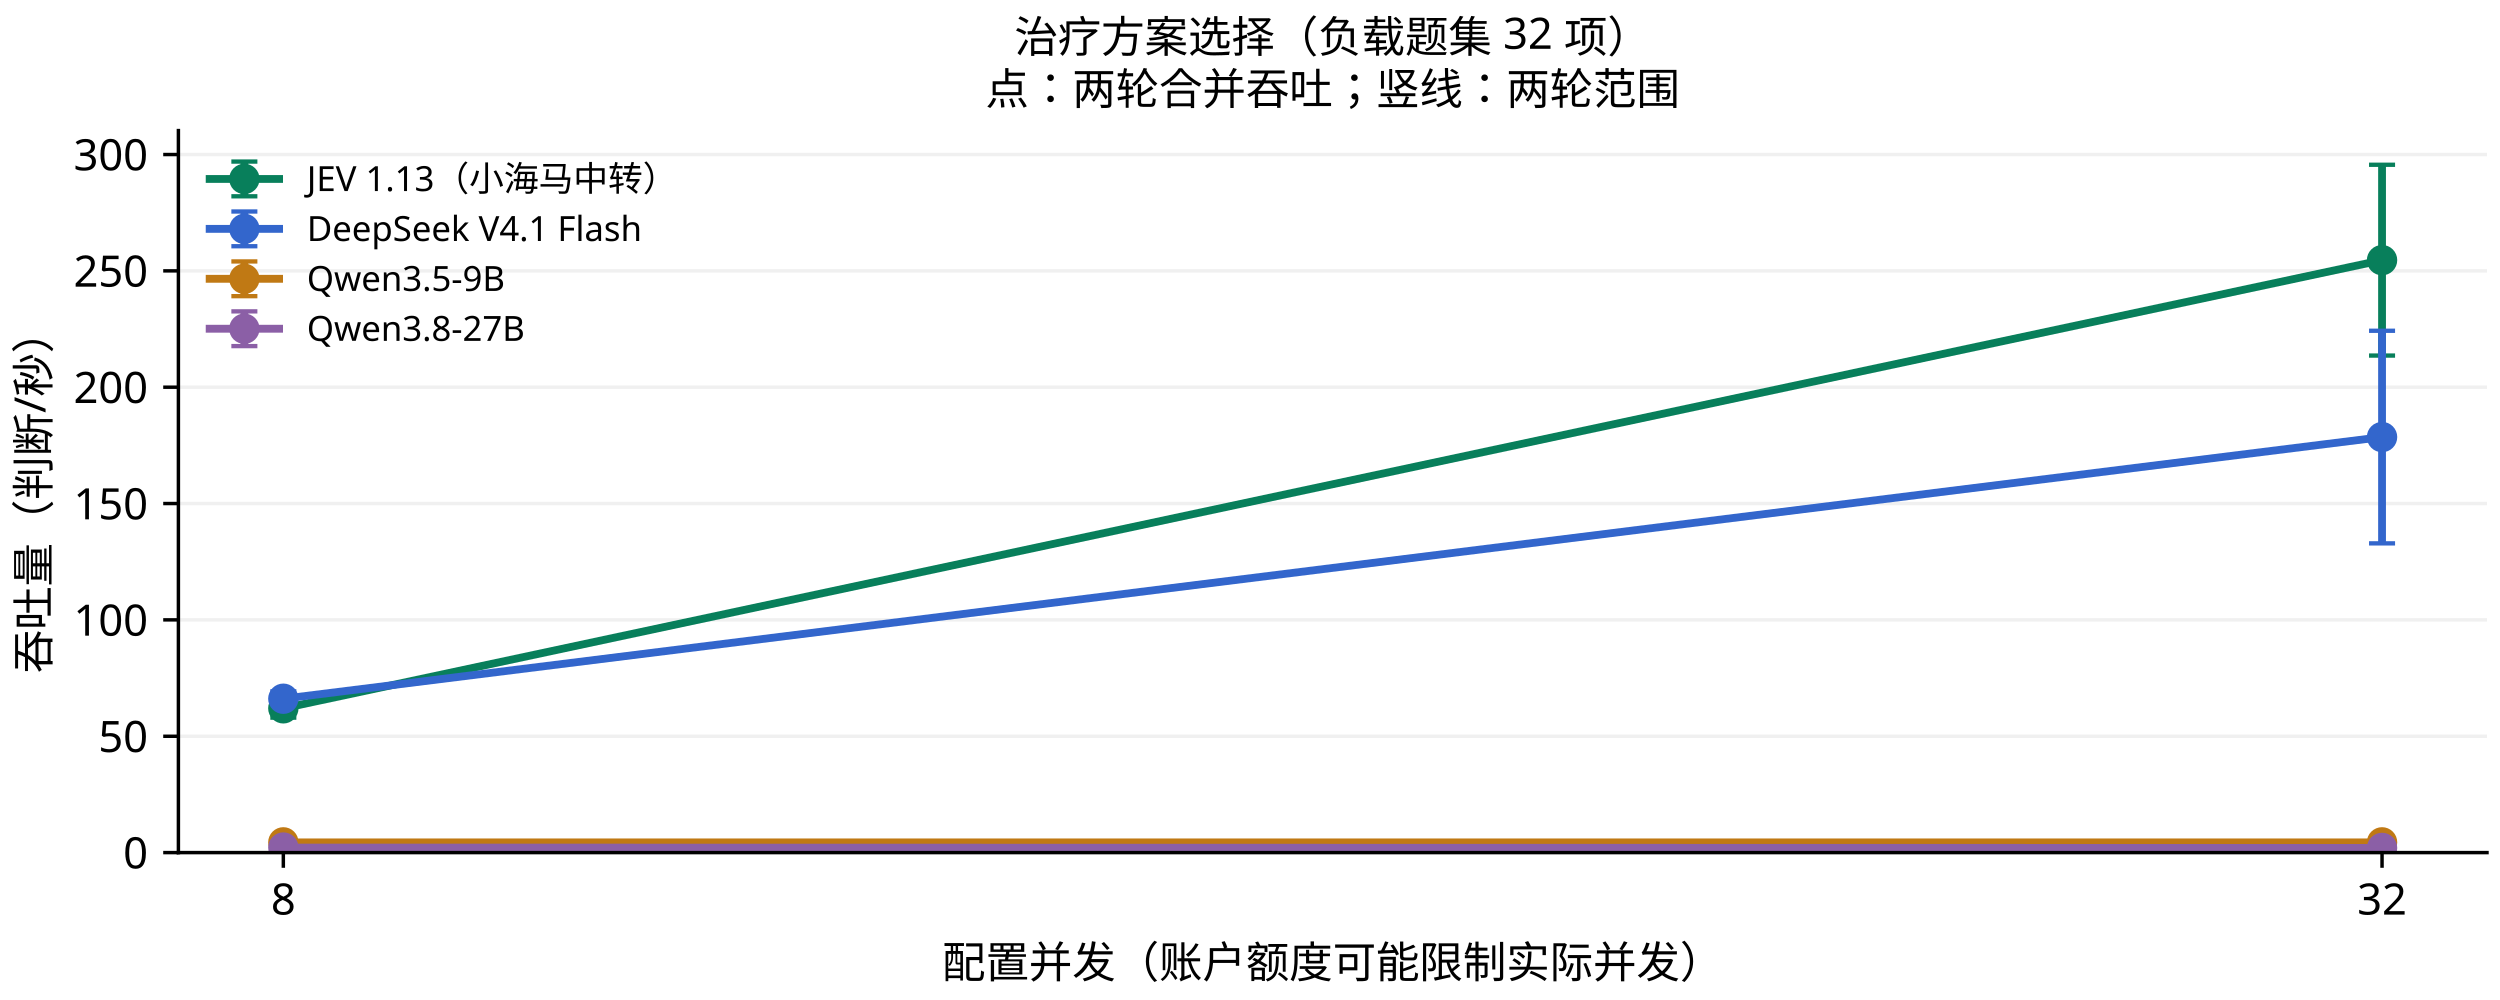
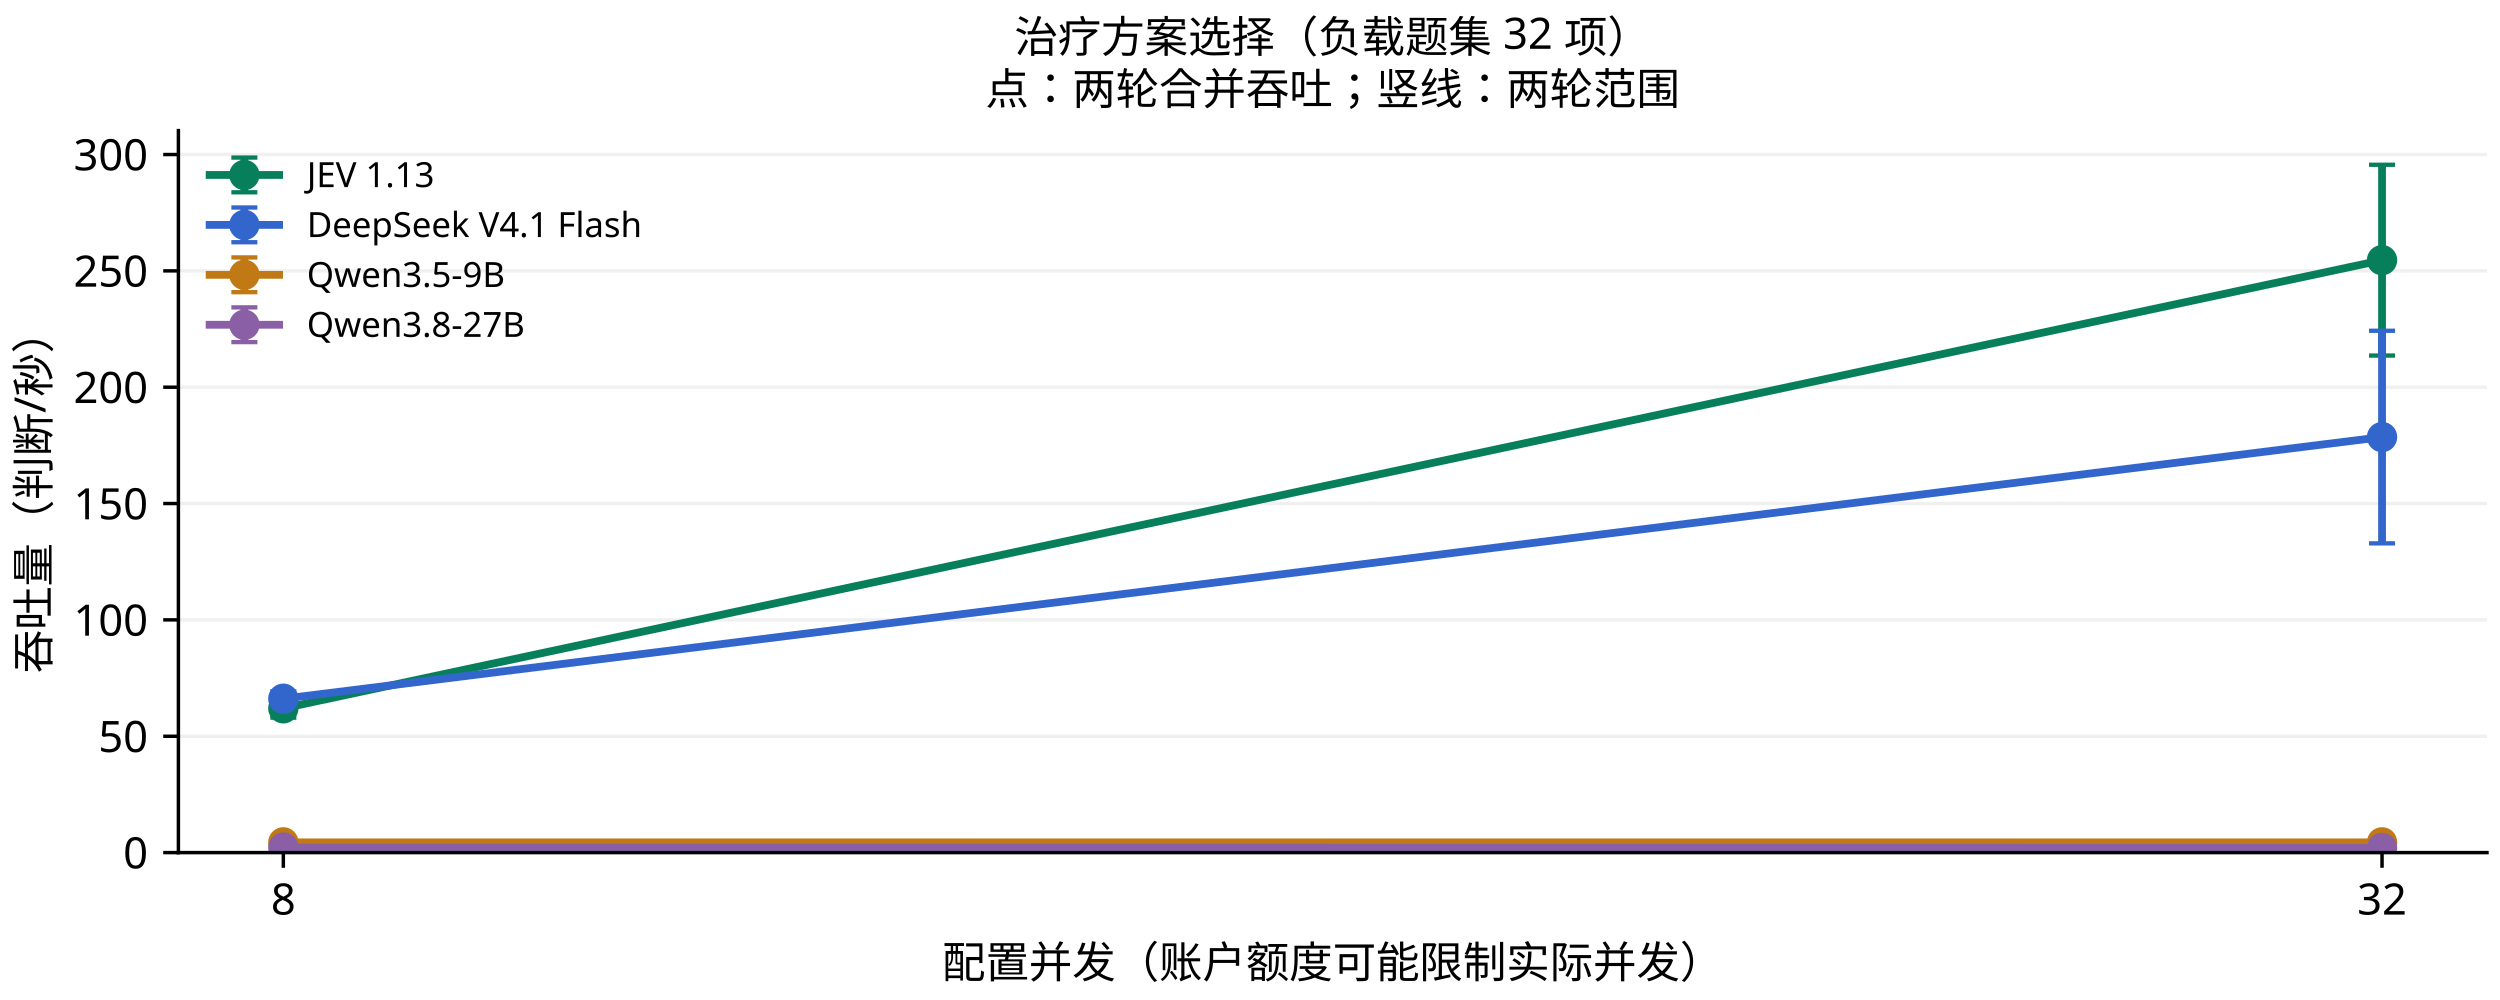
<svg xmlns="http://www.w3.org/2000/svg" xmlns:xlink="http://www.w3.org/1999/xlink" width="576pt" height="230.4pt" viewBox="0 0 576 230.4" version="1.1">
  <defs>
    <style type="text/css">*{stroke-linejoin: round; stroke-linecap: butt}</style>
  </defs>
  <g id="figure_1">
    <g id="patch_1">
      <path d="M 0 230.4 L 576 230.4 L 576 0 L 0 0 z " style="fill: #ffffff" />
    </g>
    <g id="axes_1">
      <g id="patch_2">
        <path d="M 41.103 196.439 L 573 196.439 L 573 30.086 L 41.103 30.086 z " style="fill: #ffffff" />
      </g>
      <g id="matplotlib.axis_1">
        <g id="xtick_1">
          <g id="line2d_1">
            <defs>
-               <path id="md1e9eb2f94" d="M 0 0 L 0 3.5 " style="stroke: #000000; stroke-width: 0.8" />
+               <path id="m50661c3991" d="M 0 0 L 0 3.5 " style="stroke: #000000; stroke-width: 0.8" />
            </defs>
            <g>
-               <use xlink:href="#md1e9eb2f94" x="65.28" y="196.439" style="stroke: #000000; stroke-width: 0.8" />
+               <use xlink:href="#m50661c3991" x="65.28" y="196.439" style="stroke: #000000; stroke-width: 0.8" />
            </g>
          </g>
          <g id="text_1">
            <text style="font-size: 10px; font-family: 'Arial Unicode MS'; text-anchor: middle" x="65.28" y="210.719" transform="rotate(-0 65.28047 210.7189)">8</text>
          </g>
        </g>
        <g id="xtick_2">
          <g id="line2d_2">
            <g>
-               <use xlink:href="#md1e9eb2f94" x="548.823" y="196.439" style="stroke: #000000; stroke-width: 0.8" />
+               <use xlink:href="#m50661c3991" x="548.823" y="196.439" style="stroke: #000000; stroke-width: 0.8" />
            </g>
          </g>
          <g id="text_2">
            <text style="font-size: 10px; font-family: 'Arial Unicode MS'; text-anchor: middle" x="548.823" y="210.719" transform="rotate(-0 548.8227 210.7189)">32</text>
          </g>
        </g>
        <g id="text_3">
          <text style="font-size: 10px; font-family: 'Arial Unicode MS'; text-anchor: middle" x="307.052" y="225.3" transform="rotate(-0 307.0516 225.2998)">配置并发（账户额度可能限制实际并发）</text>
        </g>
      </g>
      <g id="matplotlib.axis_2">
        <g id="ytick_1">
          <g id="line2d_3">
-             <path d="M 41.103 196.439 L 573 196.439 " clip-path="url(#p4b8b1e4b14)" style="fill: none; stroke: #b0b0b0; stroke-opacity: 0.18; stroke-width: 0.8; stroke-linecap: square" />
+             <path d="M 41.103 196.439 L 573 196.439 " clip-path="url(#p57984e5163)" style="fill: none; stroke: #b0b0b0; stroke-opacity: 0.18; stroke-width: 0.8; stroke-linecap: square" />
          </g>
          <g id="line2d_4">
            <defs>
-               <path id="ma37ff8a200" d="M 0 0 L -3.5 0 " style="stroke: #000000; stroke-width: 0.8" />
+               <path id="mbdcd1e9742" d="M 0 0 L -3.5 0 " style="stroke: #000000; stroke-width: 0.8" />
            </defs>
            <g>
-               <use xlink:href="#ma37ff8a200" x="41.103" y="196.439" style="stroke: #000000; stroke-width: 0.8" />
+               <use xlink:href="#mbdcd1e9742" x="41.103" y="196.439" style="stroke: #000000; stroke-width: 0.8" />
            </g>
          </g>
          <g id="text_4">
            <text style="font-size: 10px; font-family: 'Arial Unicode MS'; text-anchor: end" x="34.103" y="200.079" transform="rotate(-0 34.10336 200.0788)">0</text>
          </g>
        </g>
        <g id="ytick_2">
          <g id="line2d_5">
-             <path d="M 41.103 169.632 L 573 169.632 " clip-path="url(#p4b8b1e4b14)" style="fill: none; stroke: #b0b0b0; stroke-opacity: 0.18; stroke-width: 0.8; stroke-linecap: square" />
+             <path d="M 41.103 169.632 L 573 169.632 " clip-path="url(#p57984e5163)" style="fill: none; stroke: #b0b0b0; stroke-opacity: 0.18; stroke-width: 0.8; stroke-linecap: square" />
          </g>
          <g id="line2d_6">
            <g>
-               <use xlink:href="#ma37ff8a200" x="41.103" y="169.632" style="stroke: #000000; stroke-width: 0.8" />
+               <use xlink:href="#mbdcd1e9742" x="41.103" y="169.632" style="stroke: #000000; stroke-width: 0.8" />
            </g>
          </g>
          <g id="text_5">
            <text style="font-size: 10px; font-family: 'Arial Unicode MS'; text-anchor: end" x="34.103" y="173.272" transform="rotate(-0 34.10336 173.2721)">50</text>
          </g>
        </g>
        <g id="ytick_3">
          <g id="line2d_7">
-             <path d="M 41.103 142.825 L 573 142.825 " clip-path="url(#p4b8b1e4b14)" style="fill: none; stroke: #b0b0b0; stroke-opacity: 0.18; stroke-width: 0.8; stroke-linecap: square" />
+             <path d="M 41.103 142.825 L 573 142.825 " clip-path="url(#p57984e5163)" style="fill: none; stroke: #b0b0b0; stroke-opacity: 0.18; stroke-width: 0.8; stroke-linecap: square" />
          </g>
          <g id="line2d_8">
            <g>
-               <use xlink:href="#ma37ff8a200" x="41.103" y="142.825" style="stroke: #000000; stroke-width: 0.8" />
+               <use xlink:href="#mbdcd1e9742" x="41.103" y="142.825" style="stroke: #000000; stroke-width: 0.8" />
            </g>
          </g>
          <g id="text_6">
            <text style="font-size: 10px; font-family: 'Arial Unicode MS'; text-anchor: end" x="34.103" y="146.465" transform="rotate(-0 34.10336 146.4654)">100</text>
          </g>
        </g>
        <g id="ytick_4">
          <g id="line2d_9">
-             <path d="M 41.103 116.019 L 573 116.019 " clip-path="url(#p4b8b1e4b14)" style="fill: none; stroke: #b0b0b0; stroke-opacity: 0.18; stroke-width: 0.8; stroke-linecap: square" />
+             <path d="M 41.103 116.019 L 573 116.019 " clip-path="url(#p57984e5163)" style="fill: none; stroke: #b0b0b0; stroke-opacity: 0.18; stroke-width: 0.8; stroke-linecap: square" />
          </g>
          <g id="line2d_10">
            <g>
-               <use xlink:href="#ma37ff8a200" x="41.103" y="116.019" style="stroke: #000000; stroke-width: 0.8" />
+               <use xlink:href="#mbdcd1e9742" x="41.103" y="116.019" style="stroke: #000000; stroke-width: 0.8" />
            </g>
          </g>
          <g id="text_7">
            <text style="font-size: 10px; font-family: 'Arial Unicode MS'; text-anchor: end" x="34.103" y="119.659" transform="rotate(-0 34.10336 119.6586)">150</text>
          </g>
        </g>
        <g id="ytick_5">
          <g id="line2d_11">
-             <path d="M 41.103 89.212 L 573 89.212 " clip-path="url(#p4b8b1e4b14)" style="fill: none; stroke: #b0b0b0; stroke-opacity: 0.18; stroke-width: 0.8; stroke-linecap: square" />
+             <path d="M 41.103 89.212 L 573 89.212 " clip-path="url(#p57984e5163)" style="fill: none; stroke: #b0b0b0; stroke-opacity: 0.18; stroke-width: 0.8; stroke-linecap: square" />
          </g>
          <g id="line2d_12">
            <g>
-               <use xlink:href="#ma37ff8a200" x="41.103" y="89.212" style="stroke: #000000; stroke-width: 0.8" />
+               <use xlink:href="#mbdcd1e9742" x="41.103" y="89.212" style="stroke: #000000; stroke-width: 0.8" />
            </g>
          </g>
          <g id="text_8">
            <text style="font-size: 10px; font-family: 'Arial Unicode MS'; text-anchor: end" x="34.103" y="92.852" transform="rotate(-0 34.10336 92.85194)">200</text>
          </g>
        </g>
        <g id="ytick_6">
          <g id="line2d_13">
-             <path d="M 41.103 62.405 L 573 62.405 " clip-path="url(#p4b8b1e4b14)" style="fill: none; stroke: #b0b0b0; stroke-opacity: 0.18; stroke-width: 0.8; stroke-linecap: square" />
+             <path d="M 41.103 62.405 L 573 62.405 " clip-path="url(#p57984e5163)" style="fill: none; stroke: #b0b0b0; stroke-opacity: 0.18; stroke-width: 0.8; stroke-linecap: square" />
          </g>
          <g id="line2d_14">
            <g>
-               <use xlink:href="#ma37ff8a200" x="41.103" y="62.405" style="stroke: #000000; stroke-width: 0.8" />
+               <use xlink:href="#mbdcd1e9742" x="41.103" y="62.405" style="stroke: #000000; stroke-width: 0.8" />
            </g>
          </g>
          <g id="text_9">
            <text style="font-size: 10px; font-family: 'Arial Unicode MS'; text-anchor: end" x="34.103" y="66.045" transform="rotate(-0 34.10336 66.04523)">250</text>
          </g>
        </g>
        <g id="ytick_7">
          <g id="line2d_15">
-             <path d="M 41.103 35.598 L 573 35.598 " clip-path="url(#p4b8b1e4b14)" style="fill: none; stroke: #b0b0b0; stroke-opacity: 0.18; stroke-width: 0.8; stroke-linecap: square" />
+             <path d="M 41.103 35.598 L 573 35.598 " clip-path="url(#p57984e5163)" style="fill: none; stroke: #b0b0b0; stroke-opacity: 0.18; stroke-width: 0.8; stroke-linecap: square" />
          </g>
          <g id="line2d_16">
            <g>
-               <use xlink:href="#ma37ff8a200" x="41.103" y="35.598" style="stroke: #000000; stroke-width: 0.8" />
+               <use xlink:href="#mbdcd1e9742" x="41.103" y="35.598" style="stroke: #000000; stroke-width: 0.8" />
            </g>
          </g>
          <g id="text_10">
            <text style="font-size: 10px; font-family: 'Arial Unicode MS'; text-anchor: end" x="34.103" y="39.239" transform="rotate(-0 34.10336 39.23853)">300</text>
          </g>
        </g>
        <g id="text_11">
          <text style="font-size: 10px; font-family: 'Arial Unicode MS'; text-anchor: middle" x="11.321" y="113.262" transform="rotate(-90 11.32055 113.2621)">吞吐量（判断/秒）</text>
        </g>
      </g>
      <g id="LineCollection_1">
-         <path d="M 65.28 165.343 L 65.28 161.054 " clip-path="url(#p4b8b1e4b14)" style="fill: none; stroke: #087f5b; stroke-width: 1.8" />
-         <path d="M 548.823 81.92 L 548.823 37.957 " clip-path="url(#p4b8b1e4b14)" style="fill: none; stroke: #087f5b; stroke-width: 1.8" />
+         <path d="M 65.28 165.343 L 65.28 161.054 " clip-path="url(#p57984e5163)" style="fill: none; stroke: #087f5b; stroke-width: 1.8" />
+         <path d="M 548.823 81.92 L 548.823 37.957 " clip-path="url(#p57984e5163)" style="fill: none; stroke: #087f5b; stroke-width: 1.8" />
      </g>
      <g id="line2d_17">
        <defs>
-           <path id="m44e7f0c461" d="M 3 0 L -3 -0 " style="stroke: #087f5b" />
-         </defs>
-         <g clip-path="url(#p4b8b1e4b14)">
-           <use xlink:href="#m44e7f0c461" x="65.28" y="165.343" style="fill: #087f5b; stroke: #087f5b" />
-           <use xlink:href="#m44e7f0c461" x="548.823" y="81.92" style="fill: #087f5b; stroke: #087f5b" />
+           <path id="m94059d7a5e" d="M 3 0 L -3 -0 " style="stroke: #087f5b" />
+         </defs>
+         <g clip-path="url(#p57984e5163)">
+           <use xlink:href="#m94059d7a5e" x="65.28" y="165.343" style="fill: #087f5b; stroke: #087f5b" />
+           <use xlink:href="#m94059d7a5e" x="548.823" y="81.92" style="fill: #087f5b; stroke: #087f5b" />
        </g>
      </g>
      <g id="line2d_18">
-         <g clip-path="url(#p4b8b1e4b14)">
-           <use xlink:href="#m44e7f0c461" x="65.28" y="161.054" style="fill: #087f5b; stroke: #087f5b" />
-           <use xlink:href="#m44e7f0c461" x="548.823" y="37.957" style="fill: #087f5b; stroke: #087f5b" />
+         <g clip-path="url(#p57984e5163)">
+           <use xlink:href="#m94059d7a5e" x="65.28" y="161.054" style="fill: #087f5b; stroke: #087f5b" />
+           <use xlink:href="#m94059d7a5e" x="548.823" y="37.957" style="fill: #087f5b; stroke: #087f5b" />
        </g>
      </g>
      <g id="LineCollection_2">
-         <path d="M 65.28 162.689 L 65.28 159.285 " clip-path="url(#p4b8b1e4b14)" style="fill: none; stroke: #3366cc; stroke-width: 1.8" />
-         <path d="M 548.823 125.186 L 548.823 76.211 " clip-path="url(#p4b8b1e4b14)" style="fill: none; stroke: #3366cc; stroke-width: 1.8" />
+         <path d="M 65.28 162.689 L 65.28 159.285 " clip-path="url(#p57984e5163)" style="fill: none; stroke: #3366cc; stroke-width: 1.8" />
+         <path d="M 548.823 125.186 L 548.823 76.211 " clip-path="url(#p57984e5163)" style="fill: none; stroke: #3366cc; stroke-width: 1.8" />
      </g>
      <g id="line2d_19">
        <defs>
-           <path id="mf2f96c74a5" d="M 3 0 L -3 -0 " style="stroke: #3366cc" />
-         </defs>
-         <g clip-path="url(#p4b8b1e4b14)">
-           <use xlink:href="#mf2f96c74a5" x="65.28" y="162.689" style="fill: #3366cc; stroke: #3366cc" />
-           <use xlink:href="#mf2f96c74a5" x="548.823" y="125.186" style="fill: #3366cc; stroke: #3366cc" />
+           <path id="me61fa6c145" d="M 3 0 L -3 -0 " style="stroke: #3366cc" />
+         </defs>
+         <g clip-path="url(#p57984e5163)">
+           <use xlink:href="#me61fa6c145" x="65.28" y="162.689" style="fill: #3366cc; stroke: #3366cc" />
+           <use xlink:href="#me61fa6c145" x="548.823" y="125.186" style="fill: #3366cc; stroke: #3366cc" />
        </g>
      </g>
      <g id="line2d_20">
-         <g clip-path="url(#p4b8b1e4b14)">
-           <use xlink:href="#mf2f96c74a5" x="65.28" y="159.285" style="fill: #3366cc; stroke: #3366cc" />
-           <use xlink:href="#mf2f96c74a5" x="548.823" y="76.211" style="fill: #3366cc; stroke: #3366cc" />
+         <g clip-path="url(#p57984e5163)">
+           <use xlink:href="#me61fa6c145" x="65.28" y="159.285" style="fill: #3366cc; stroke: #3366cc" />
+           <use xlink:href="#me61fa6c145" x="548.823" y="76.211" style="fill: #3366cc; stroke: #3366cc" />
        </g>
      </g>
      <g id="LineCollection_3">
-         <path d="M 65.28 194.08 L 65.28 194.08 " clip-path="url(#p4b8b1e4b14)" style="fill: none; stroke: #c07914; stroke-width: 1.8" />
-         <path d="M 548.823 194.08 L 548.823 194.08 " clip-path="url(#p4b8b1e4b14)" style="fill: none; stroke: #c07914; stroke-width: 1.8" />
+         <path d="M 65.28 194.08 L 65.28 194.08 " clip-path="url(#p57984e5163)" style="fill: none; stroke: #c07914; stroke-width: 1.8" />
+         <path d="M 548.823 194.08 L 548.823 194.08 " clip-path="url(#p57984e5163)" style="fill: none; stroke: #c07914; stroke-width: 1.8" />
      </g>
      <g id="line2d_21">
        <defs>
-           <path id="m32a5b7babe" d="M 3 0 L -3 -0 " style="stroke: #c07914" />
-         </defs>
-         <g clip-path="url(#p4b8b1e4b14)">
-           <use xlink:href="#m32a5b7babe" x="65.28" y="194.08" style="fill: #c07914; stroke: #c07914" />
-           <use xlink:href="#m32a5b7babe" x="548.823" y="194.08" style="fill: #c07914; stroke: #c07914" />
+           <path id="m1ebe166da8" d="M 3 0 L -3 -0 " style="stroke: #c07914" />
+         </defs>
+         <g clip-path="url(#p57984e5163)">
+           <use xlink:href="#m1ebe166da8" x="65.28" y="194.08" style="fill: #c07914; stroke: #c07914" />
+           <use xlink:href="#m1ebe166da8" x="548.823" y="194.08" style="fill: #c07914; stroke: #c07914" />
        </g>
      </g>
      <g id="line2d_22">
-         <g clip-path="url(#p4b8b1e4b14)">
-           <use xlink:href="#m32a5b7babe" x="65.28" y="194.08" style="fill: #c07914; stroke: #c07914" />
-           <use xlink:href="#m32a5b7babe" x="548.823" y="194.08" style="fill: #c07914; stroke: #c07914" />
+         <g clip-path="url(#p57984e5163)">
+           <use xlink:href="#m1ebe166da8" x="65.28" y="194.08" style="fill: #c07914; stroke: #c07914" />
+           <use xlink:href="#m1ebe166da8" x="548.823" y="194.08" style="fill: #c07914; stroke: #c07914" />
        </g>
      </g>
      <g id="LineCollection_4">
-         <path d="M 65.28 195.393 L 65.28 195.152 " clip-path="url(#p4b8b1e4b14)" style="fill: none; stroke: #8b5fa6; stroke-width: 1.8" />
-         <path d="M 548.823 195.366 L 548.823 195.366 " clip-path="url(#p4b8b1e4b14)" style="fill: none; stroke: #8b5fa6; stroke-width: 1.8" />
+         <path d="M 65.28 195.393 L 65.28 195.152 " clip-path="url(#p57984e5163)" style="fill: none; stroke: #8b5fa6; stroke-width: 1.8" />
+         <path d="M 548.823 195.366 L 548.823 195.366 " clip-path="url(#p57984e5163)" style="fill: none; stroke: #8b5fa6; stroke-width: 1.8" />
      </g>
      <g id="line2d_23">
        <defs>
-           <path id="mb0b054b056" d="M 3 0 L -3 -0 " style="stroke: #8b5fa6" />
-         </defs>
-         <g clip-path="url(#p4b8b1e4b14)">
-           <use xlink:href="#mb0b054b056" x="65.28" y="195.393" style="fill: #8b5fa6; stroke: #8b5fa6" />
-           <use xlink:href="#mb0b054b056" x="548.823" y="195.366" style="fill: #8b5fa6; stroke: #8b5fa6" />
+           <path id="m51e9b0a070" d="M 3 0 L -3 -0 " style="stroke: #8b5fa6" />
+         </defs>
+         <g clip-path="url(#p57984e5163)">
+           <use xlink:href="#m51e9b0a070" x="65.28" y="195.393" style="fill: #8b5fa6; stroke: #8b5fa6" />
+           <use xlink:href="#m51e9b0a070" x="548.823" y="195.366" style="fill: #8b5fa6; stroke: #8b5fa6" />
        </g>
      </g>
      <g id="line2d_24">
-         <g clip-path="url(#p4b8b1e4b14)">
-           <use xlink:href="#mb0b054b056" x="65.28" y="195.152" style="fill: #8b5fa6; stroke: #8b5fa6" />
-           <use xlink:href="#mb0b054b056" x="548.823" y="195.366" style="fill: #8b5fa6; stroke: #8b5fa6" />
+         <g clip-path="url(#p57984e5163)">
+           <use xlink:href="#m51e9b0a070" x="65.28" y="195.152" style="fill: #8b5fa6; stroke: #8b5fa6" />
+           <use xlink:href="#m51e9b0a070" x="548.823" y="195.366" style="fill: #8b5fa6; stroke: #8b5fa6" />
        </g>
      </g>
      <g id="line2d_25">
-         <path d="M 65.28 163.198 L 548.823 59.939 " clip-path="url(#p4b8b1e4b14)" style="fill: none; stroke: #087f5b; stroke-width: 1.8; stroke-linecap: square" />
-         <defs>
-           <path id="m730ef3e9b0" d="M 0 3 C 0.796 3 1.559 2.684 2.121 2.121 C 2.684 1.559 3 0.796 3 0 C 3 -0.796 2.684 -1.559 2.121 -2.121 C 1.559 -2.684 0.796 -3 0 -3 C -0.796 -3 -1.559 -2.684 -2.121 -2.121 C -2.684 -1.559 -3 -0.796 -3 0 C -3 0.796 -2.684 1.559 -2.121 2.121 C -1.559 2.684 -0.796 3 0 3 z " style="stroke: #087f5b" />
-         </defs>
-         <g clip-path="url(#p4b8b1e4b14)">
-           <use xlink:href="#m730ef3e9b0" x="65.28" y="163.198" style="fill: #087f5b; stroke: #087f5b" />
-           <use xlink:href="#m730ef3e9b0" x="548.823" y="59.939" style="fill: #087f5b; stroke: #087f5b" />
+         <path d="M 65.28 163.198 L 548.823 59.939 " clip-path="url(#p57984e5163)" style="fill: none; stroke: #087f5b; stroke-width: 1.8; stroke-linecap: square" />
+         <defs>
+           <path id="mf5a6f15db8" d="M 0 3 C 0.796 3 1.559 2.684 2.121 2.121 C 2.684 1.559 3 0.796 3 0 C 3 -0.796 2.684 -1.559 2.121 -2.121 C 1.559 -2.684 0.796 -3 0 -3 C -0.796 -3 -1.559 -2.684 -2.121 -2.121 C -2.684 -1.559 -3 -0.796 -3 0 C -3 0.796 -2.684 1.559 -2.121 2.121 C -1.559 2.684 -0.796 3 0 3 z " style="stroke: #087f5b" />
+         </defs>
+         <g clip-path="url(#p57984e5163)">
+           <use xlink:href="#mf5a6f15db8" x="65.28" y="163.198" style="fill: #087f5b; stroke: #087f5b" />
+           <use xlink:href="#mf5a6f15db8" x="548.823" y="59.939" style="fill: #087f5b; stroke: #087f5b" />
        </g>
      </g>
      <g id="line2d_26">
-         <path d="M 65.28 160.987 L 548.823 100.698 " clip-path="url(#p4b8b1e4b14)" style="fill: none; stroke: #3366cc; stroke-width: 1.8; stroke-linecap: square" />
-         <defs>
-           <path id="m70f00e8ddf" d="M 0 3 C 0.796 3 1.559 2.684 2.121 2.121 C 2.684 1.559 3 0.796 3 0 C 3 -0.796 2.684 -1.559 2.121 -2.121 C 1.559 -2.684 0.796 -3 0 -3 C -0.796 -3 -1.559 -2.684 -2.121 -2.121 C -2.684 -1.559 -3 -0.796 -3 0 C -3 0.796 -2.684 1.559 -2.121 2.121 C -1.559 2.684 -0.796 3 0 3 z " style="stroke: #3366cc" />
-         </defs>
-         <g clip-path="url(#p4b8b1e4b14)">
-           <use xlink:href="#m70f00e8ddf" x="65.28" y="160.987" style="fill: #3366cc; stroke: #3366cc" />
-           <use xlink:href="#m70f00e8ddf" x="548.823" y="100.698" style="fill: #3366cc; stroke: #3366cc" />
+         <path d="M 65.28 160.987 L 548.823 100.698 " clip-path="url(#p57984e5163)" style="fill: none; stroke: #3366cc; stroke-width: 1.8; stroke-linecap: square" />
+         <defs>
+           <path id="m24fe1c8f85" d="M 0 3 C 0.796 3 1.559 2.684 2.121 2.121 C 2.684 1.559 3 0.796 3 0 C 3 -0.796 2.684 -1.559 2.121 -2.121 C 1.559 -2.684 0.796 -3 0 -3 C -0.796 -3 -1.559 -2.684 -2.121 -2.121 C -2.684 -1.559 -3 -0.796 -3 0 C -3 0.796 -2.684 1.559 -2.121 2.121 C -1.559 2.684 -0.796 3 0 3 z " style="stroke: #3366cc" />
+         </defs>
+         <g clip-path="url(#p57984e5163)">
+           <use xlink:href="#m24fe1c8f85" x="65.28" y="160.987" style="fill: #3366cc; stroke: #3366cc" />
+           <use xlink:href="#m24fe1c8f85" x="548.823" y="100.698" style="fill: #3366cc; stroke: #3366cc" />
        </g>
      </g>
      <g id="line2d_27">
-         <path d="M 65.28 194.08 L 548.823 194.08 " clip-path="url(#p4b8b1e4b14)" style="fill: none; stroke: #c07914; stroke-width: 1.8; stroke-linecap: square" />
-         <defs>
-           <path id="m052f8cfae7" d="M 0 3 C 0.796 3 1.559 2.684 2.121 2.121 C 2.684 1.559 3 0.796 3 0 C 3 -0.796 2.684 -1.559 2.121 -2.121 C 1.559 -2.684 0.796 -3 0 -3 C -0.796 -3 -1.559 -2.684 -2.121 -2.121 C -2.684 -1.559 -3 -0.796 -3 0 C -3 0.796 -2.684 1.559 -2.121 2.121 C -1.559 2.684 -0.796 3 0 3 z " style="stroke: #c07914" />
-         </defs>
-         <g clip-path="url(#p4b8b1e4b14)">
-           <use xlink:href="#m052f8cfae7" x="65.28" y="194.08" style="fill: #c07914; stroke: #c07914" />
-           <use xlink:href="#m052f8cfae7" x="548.823" y="194.08" style="fill: #c07914; stroke: #c07914" />
+         <path d="M 65.28 194.08 L 548.823 194.08 " clip-path="url(#p57984e5163)" style="fill: none; stroke: #c07914; stroke-width: 1.8; stroke-linecap: square" />
+         <defs>
+           <path id="m3b9090f08c" d="M 0 3 C 0.796 3 1.559 2.684 2.121 2.121 C 2.684 1.559 3 0.796 3 0 C 3 -0.796 2.684 -1.559 2.121 -2.121 C 1.559 -2.684 0.796 -3 0 -3 C -0.796 -3 -1.559 -2.684 -2.121 -2.121 C -2.684 -1.559 -3 -0.796 -3 0 C -3 0.796 -2.684 1.559 -2.121 2.121 C -1.559 2.684 -0.796 3 0 3 z " style="stroke: #c07914" />
+         </defs>
+         <g clip-path="url(#p57984e5163)">
+           <use xlink:href="#m3b9090f08c" x="65.28" y="194.08" style="fill: #c07914; stroke: #c07914" />
+           <use xlink:href="#m3b9090f08c" x="548.823" y="194.08" style="fill: #c07914; stroke: #c07914" />
        </g>
      </g>
      <g id="line2d_28">
-         <path d="M 65.28 195.273 L 548.823 195.366 " clip-path="url(#p4b8b1e4b14)" style="fill: none; stroke: #8b5fa6; stroke-width: 1.8; stroke-linecap: square" />
-         <defs>
-           <path id="ma61f339ba5" d="M 0 3 C 0.796 3 1.559 2.684 2.121 2.121 C 2.684 1.559 3 0.796 3 0 C 3 -0.796 2.684 -1.559 2.121 -2.121 C 1.559 -2.684 0.796 -3 0 -3 C -0.796 -3 -1.559 -2.684 -2.121 -2.121 C -2.684 -1.559 -3 -0.796 -3 0 C -3 0.796 -2.684 1.559 -2.121 2.121 C -1.559 2.684 -0.796 3 0 3 z " style="stroke: #8b5fa6" />
-         </defs>
-         <g clip-path="url(#p4b8b1e4b14)">
-           <use xlink:href="#ma61f339ba5" x="65.28" y="195.273" style="fill: #8b5fa6; stroke: #8b5fa6" />
-           <use xlink:href="#ma61f339ba5" x="548.823" y="195.366" style="fill: #8b5fa6; stroke: #8b5fa6" />
+         <path d="M 65.28 195.273 L 548.823 195.366 " clip-path="url(#p57984e5163)" style="fill: none; stroke: #8b5fa6; stroke-width: 1.8; stroke-linecap: square" />
+         <defs>
+           <path id="mc3a4ba58e7" d="M 0 3 C 0.796 3 1.559 2.684 2.121 2.121 C 2.684 1.559 3 0.796 3 0 C 3 -0.796 2.684 -1.559 2.121 -2.121 C 1.559 -2.684 0.796 -3 0 -3 C -0.796 -3 -1.559 -2.684 -2.121 -2.121 C -2.684 -1.559 -3 -0.796 -3 0 C -3 0.796 -2.684 1.559 -2.121 2.121 C -1.559 2.684 -0.796 3 0 3 z " style="stroke: #8b5fa6" />
+         </defs>
+         <g clip-path="url(#p57984e5163)">
+           <use xlink:href="#mc3a4ba58e7" x="65.28" y="195.273" style="fill: #8b5fa6; stroke: #8b5fa6" />
+           <use xlink:href="#mc3a4ba58e7" x="548.823" y="195.366" style="fill: #8b5fa6; stroke: #8b5fa6" />
        </g>
      </g>
      <g id="patch_3">
        <path d="M 41.103 196.439 L 41.103 30.086 " style="fill: none; stroke: #000000; stroke-width: 0.8; stroke-linejoin: miter; stroke-linecap: square" />
      </g>
      <g id="patch_4">
        <path d="M 41.103 196.439 L 573 196.439 " style="fill: none; stroke: #000000; stroke-width: 0.8; stroke-linejoin: miter; stroke-linecap: square" />
      </g>
      <g id="text_12">
        <text style="font-size: 10px; font-family: 'Arial Unicode MS'" transform="translate(233.7125 12.07817)">治疗方案选择（负载题集 32 项）</text>
        <text style="font-size: 10px; font-family: 'Arial Unicode MS'" transform="translate(227.0516 24.08559)">点：两轮合并吞吐；竖线：两轮范围</text>
      </g>
      <g id="legend_1">
        <g id="LineCollection_5">
-           <path d="M 56.303 45.228 L 56.303 37.228 " style="fill: none; stroke: #087f5b; stroke-width: 1.8" />
+           <path d="M 56.303 44.31 L 56.303 36.31 " style="fill: none; stroke: #087f5b; stroke-width: 1.8" />
        </g>
        <g id="line2d_29">
          <g>
-             <use xlink:href="#m44e7f0c461" x="56.303" y="45.228" style="fill: #087f5b; stroke: #087f5b" />
+             <use xlink:href="#m94059d7a5e" x="56.303" y="44.31" style="fill: #087f5b; stroke: #087f5b" />
          </g>
        </g>
        <g id="line2d_30">
          <g>
-             <use xlink:href="#m44e7f0c461" x="56.303" y="37.228" style="fill: #087f5b; stroke: #087f5b" />
+             <use xlink:href="#m94059d7a5e" x="56.303" y="36.31" style="fill: #087f5b; stroke: #087f5b" />
          </g>
        </g>
        <g id="line2d_31">
-           <path d="M 48.303 41.228 L 64.303 41.228 " style="fill: none; stroke: #087f5b; stroke-width: 1.8; stroke-linecap: square" />
+           <path d="M 48.303 40.31 L 64.303 40.31 " style="fill: none; stroke: #087f5b; stroke-width: 1.8; stroke-linecap: square" />
        </g>
        <g id="line2d_32">
          <g>
-             <use xlink:href="#m730ef3e9b0" x="56.303" y="41.228" style="fill: #087f5b; stroke: #087f5b" />
+             <use xlink:href="#mf5a6f15db8" x="56.303" y="40.31" style="fill: #087f5b; stroke: #087f5b" />
          </g>
        </g>
        <g id="text_13">
-           <text style="font-size: 8px; font-family: 'Arial Unicode MS'; text-anchor: start" x="70.703" y="44.028" transform="rotate(-0 70.70337 44.02809)">JEV 1.13（小海马中转）</text>
+           <text style="font-size: 8px; font-family: 'Arial Unicode MS'; text-anchor: start" x="70.703" y="43.11" transform="rotate(-0 70.70337 43.10981)">JEV 1.13</text>
        </g>
        <g id="LineCollection_6">
-           <path d="M 56.303 56.732 L 56.303 48.732 " style="fill: none; stroke: #3366cc; stroke-width: 1.8" />
+           <path d="M 56.303 55.814 L 56.303 47.814 " style="fill: none; stroke: #3366cc; stroke-width: 1.8" />
        </g>
        <g id="line2d_33">
          <g>
-             <use xlink:href="#mf2f96c74a5" x="56.303" y="56.732" style="fill: #3366cc; stroke: #3366cc" />
+             <use xlink:href="#me61fa6c145" x="56.303" y="55.814" style="fill: #3366cc; stroke: #3366cc" />
          </g>
        </g>
        <g id="line2d_34">
          <g>
-             <use xlink:href="#mf2f96c74a5" x="56.303" y="48.732" style="fill: #3366cc; stroke: #3366cc" />
+             <use xlink:href="#me61fa6c145" x="56.303" y="47.814" style="fill: #3366cc; stroke: #3366cc" />
          </g>
        </g>
        <g id="line2d_35">
-           <path d="M 48.303 52.732 L 64.303 52.732 " style="fill: none; stroke: #3366cc; stroke-width: 1.8; stroke-linecap: square" />
+           <path d="M 48.303 51.814 L 64.303 51.814 " style="fill: none; stroke: #3366cc; stroke-width: 1.8; stroke-linecap: square" />
        </g>
        <g id="line2d_36">
          <g>
-             <use xlink:href="#m70f00e8ddf" x="56.303" y="52.732" style="fill: #3366cc; stroke: #3366cc" />
+             <use xlink:href="#m24fe1c8f85" x="56.303" y="51.814" style="fill: #3366cc; stroke: #3366cc" />
          </g>
        </g>
        <g id="text_14">
-           <text style="font-size: 8px; font-family: 'Arial Unicode MS'; text-anchor: start" x="70.703" y="55.532" transform="rotate(-0 70.70337 55.53231)">DeepSeek V4.1 Flash</text>
+           <text style="font-size: 8px; font-family: 'Arial Unicode MS'; text-anchor: start" x="70.703" y="54.614" transform="rotate(-0 70.70337 54.61372)">DeepSeek V4.1 Flash</text>
        </g>
        <g id="LineCollection_7">
-           <path d="M 56.303 68.236 L 56.303 60.236 " style="fill: none; stroke: #c07914; stroke-width: 1.8" />
+           <path d="M 56.303 67.318 L 56.303 59.318 " style="fill: none; stroke: #c07914; stroke-width: 1.8" />
        </g>
        <g id="line2d_37">
          <g>
-             <use xlink:href="#m32a5b7babe" x="56.303" y="68.236" style="fill: #c07914; stroke: #c07914" />
+             <use xlink:href="#m1ebe166da8" x="56.303" y="67.318" style="fill: #c07914; stroke: #c07914" />
          </g>
        </g>
        <g id="line2d_38">
          <g>
-             <use xlink:href="#m32a5b7babe" x="56.303" y="60.236" style="fill: #c07914; stroke: #c07914" />
+             <use xlink:href="#m1ebe166da8" x="56.303" y="59.318" style="fill: #c07914; stroke: #c07914" />
          </g>
        </g>
        <g id="line2d_39">
-           <path d="M 48.303 64.236 L 64.303 64.236 " style="fill: none; stroke: #c07914; stroke-width: 1.8; stroke-linecap: square" />
+           <path d="M 48.303 63.318 L 64.303 63.318 " style="fill: none; stroke: #c07914; stroke-width: 1.8; stroke-linecap: square" />
        </g>
        <g id="line2d_40">
          <g>
-             <use xlink:href="#m052f8cfae7" x="56.303" y="64.236" style="fill: #c07914; stroke: #c07914" />
+             <use xlink:href="#m3b9090f08c" x="56.303" y="63.318" style="fill: #c07914; stroke: #c07914" />
          </g>
        </g>
        <g id="text_15">
-           <text style="font-size: 8px; font-family: 'Arial Unicode MS'; text-anchor: start" x="70.703" y="67.036" transform="rotate(-0 70.70337 67.03622)">Qwen3.5-9B</text>
+           <text style="font-size: 8px; font-family: 'Arial Unicode MS'; text-anchor: start" x="70.703" y="66.118" transform="rotate(-0 70.70337 66.11762)">Qwen3.5-9B</text>
        </g>
        <g id="LineCollection_8">
-           <path d="M 56.303 79.74 L 56.303 71.74 " style="fill: none; stroke: #8b5fa6; stroke-width: 1.8" />
+           <path d="M 56.303 78.822 L 56.303 70.822 " style="fill: none; stroke: #8b5fa6; stroke-width: 1.8" />
        </g>
        <g id="line2d_41">
          <g>
-             <use xlink:href="#mb0b054b056" x="56.303" y="79.74" style="fill: #8b5fa6; stroke: #8b5fa6" />
+             <use xlink:href="#m51e9b0a070" x="56.303" y="78.822" style="fill: #8b5fa6; stroke: #8b5fa6" />
          </g>
        </g>
        <g id="line2d_42">
          <g>
-             <use xlink:href="#mb0b054b056" x="56.303" y="71.74" style="fill: #8b5fa6; stroke: #8b5fa6" />
+             <use xlink:href="#m51e9b0a070" x="56.303" y="70.822" style="fill: #8b5fa6; stroke: #8b5fa6" />
          </g>
        </g>
        <g id="line2d_43">
-           <path d="M 48.303 75.74 L 64.303 75.74 " style="fill: none; stroke: #8b5fa6; stroke-width: 1.8; stroke-linecap: square" />
+           <path d="M 48.303 74.822 L 64.303 74.822 " style="fill: none; stroke: #8b5fa6; stroke-width: 1.8; stroke-linecap: square" />
        </g>
        <g id="line2d_44">
          <g>
-             <use xlink:href="#ma61f339ba5" x="56.303" y="75.74" style="fill: #8b5fa6; stroke: #8b5fa6" />
+             <use xlink:href="#mc3a4ba58e7" x="56.303" y="74.822" style="fill: #8b5fa6; stroke: #8b5fa6" />
          </g>
        </g>
        <g id="text_16">
-           <text style="font-size: 8px; font-family: 'Arial Unicode MS'; text-anchor: start" x="70.703" y="78.54" transform="rotate(-0 70.70337 78.54012)">Qwen3.8-27B</text>
+           <text style="font-size: 8px; font-family: 'Arial Unicode MS'; text-anchor: start" x="70.703" y="77.622" transform="rotate(-0 70.70337 77.62153)">Qwen3.8-27B</text>
        </g>
      </g>
    </g>
  </g>
  <defs>
-     <clipPath id="p4b8b1e4b14">
+     <clipPath id="p57984e5163">
      <rect x="41.103" y="30.086" width="531.896" height="166.353" />
    </clipPath>
  </defs>
</svg>
